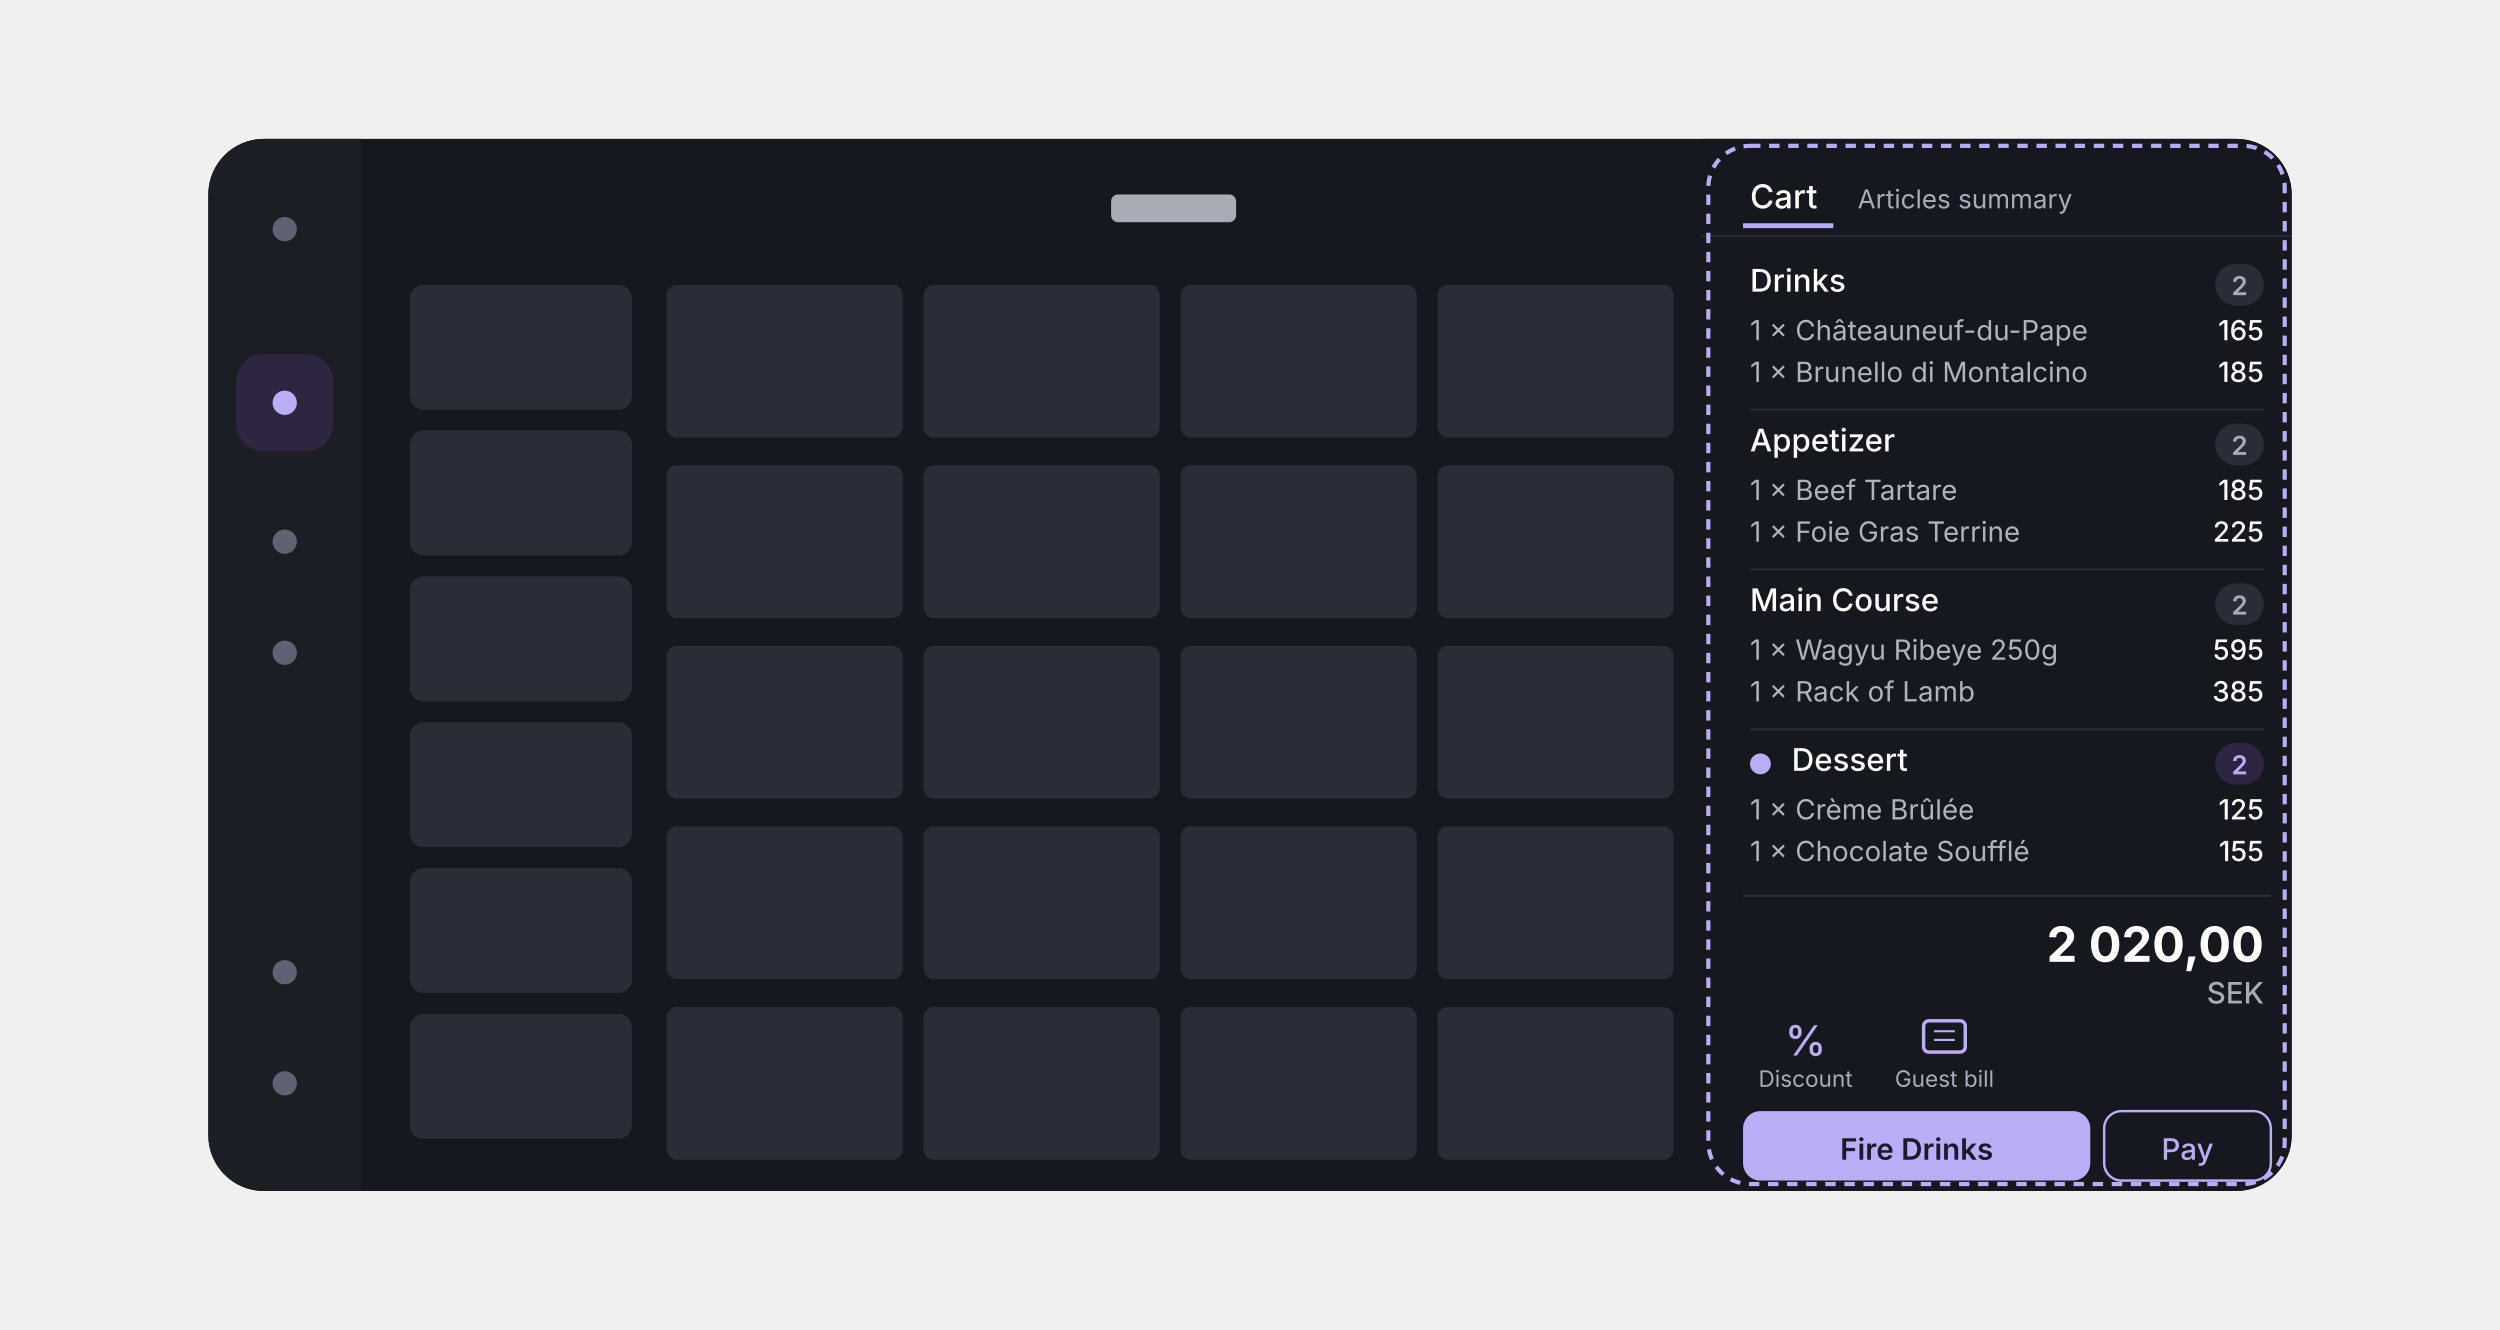
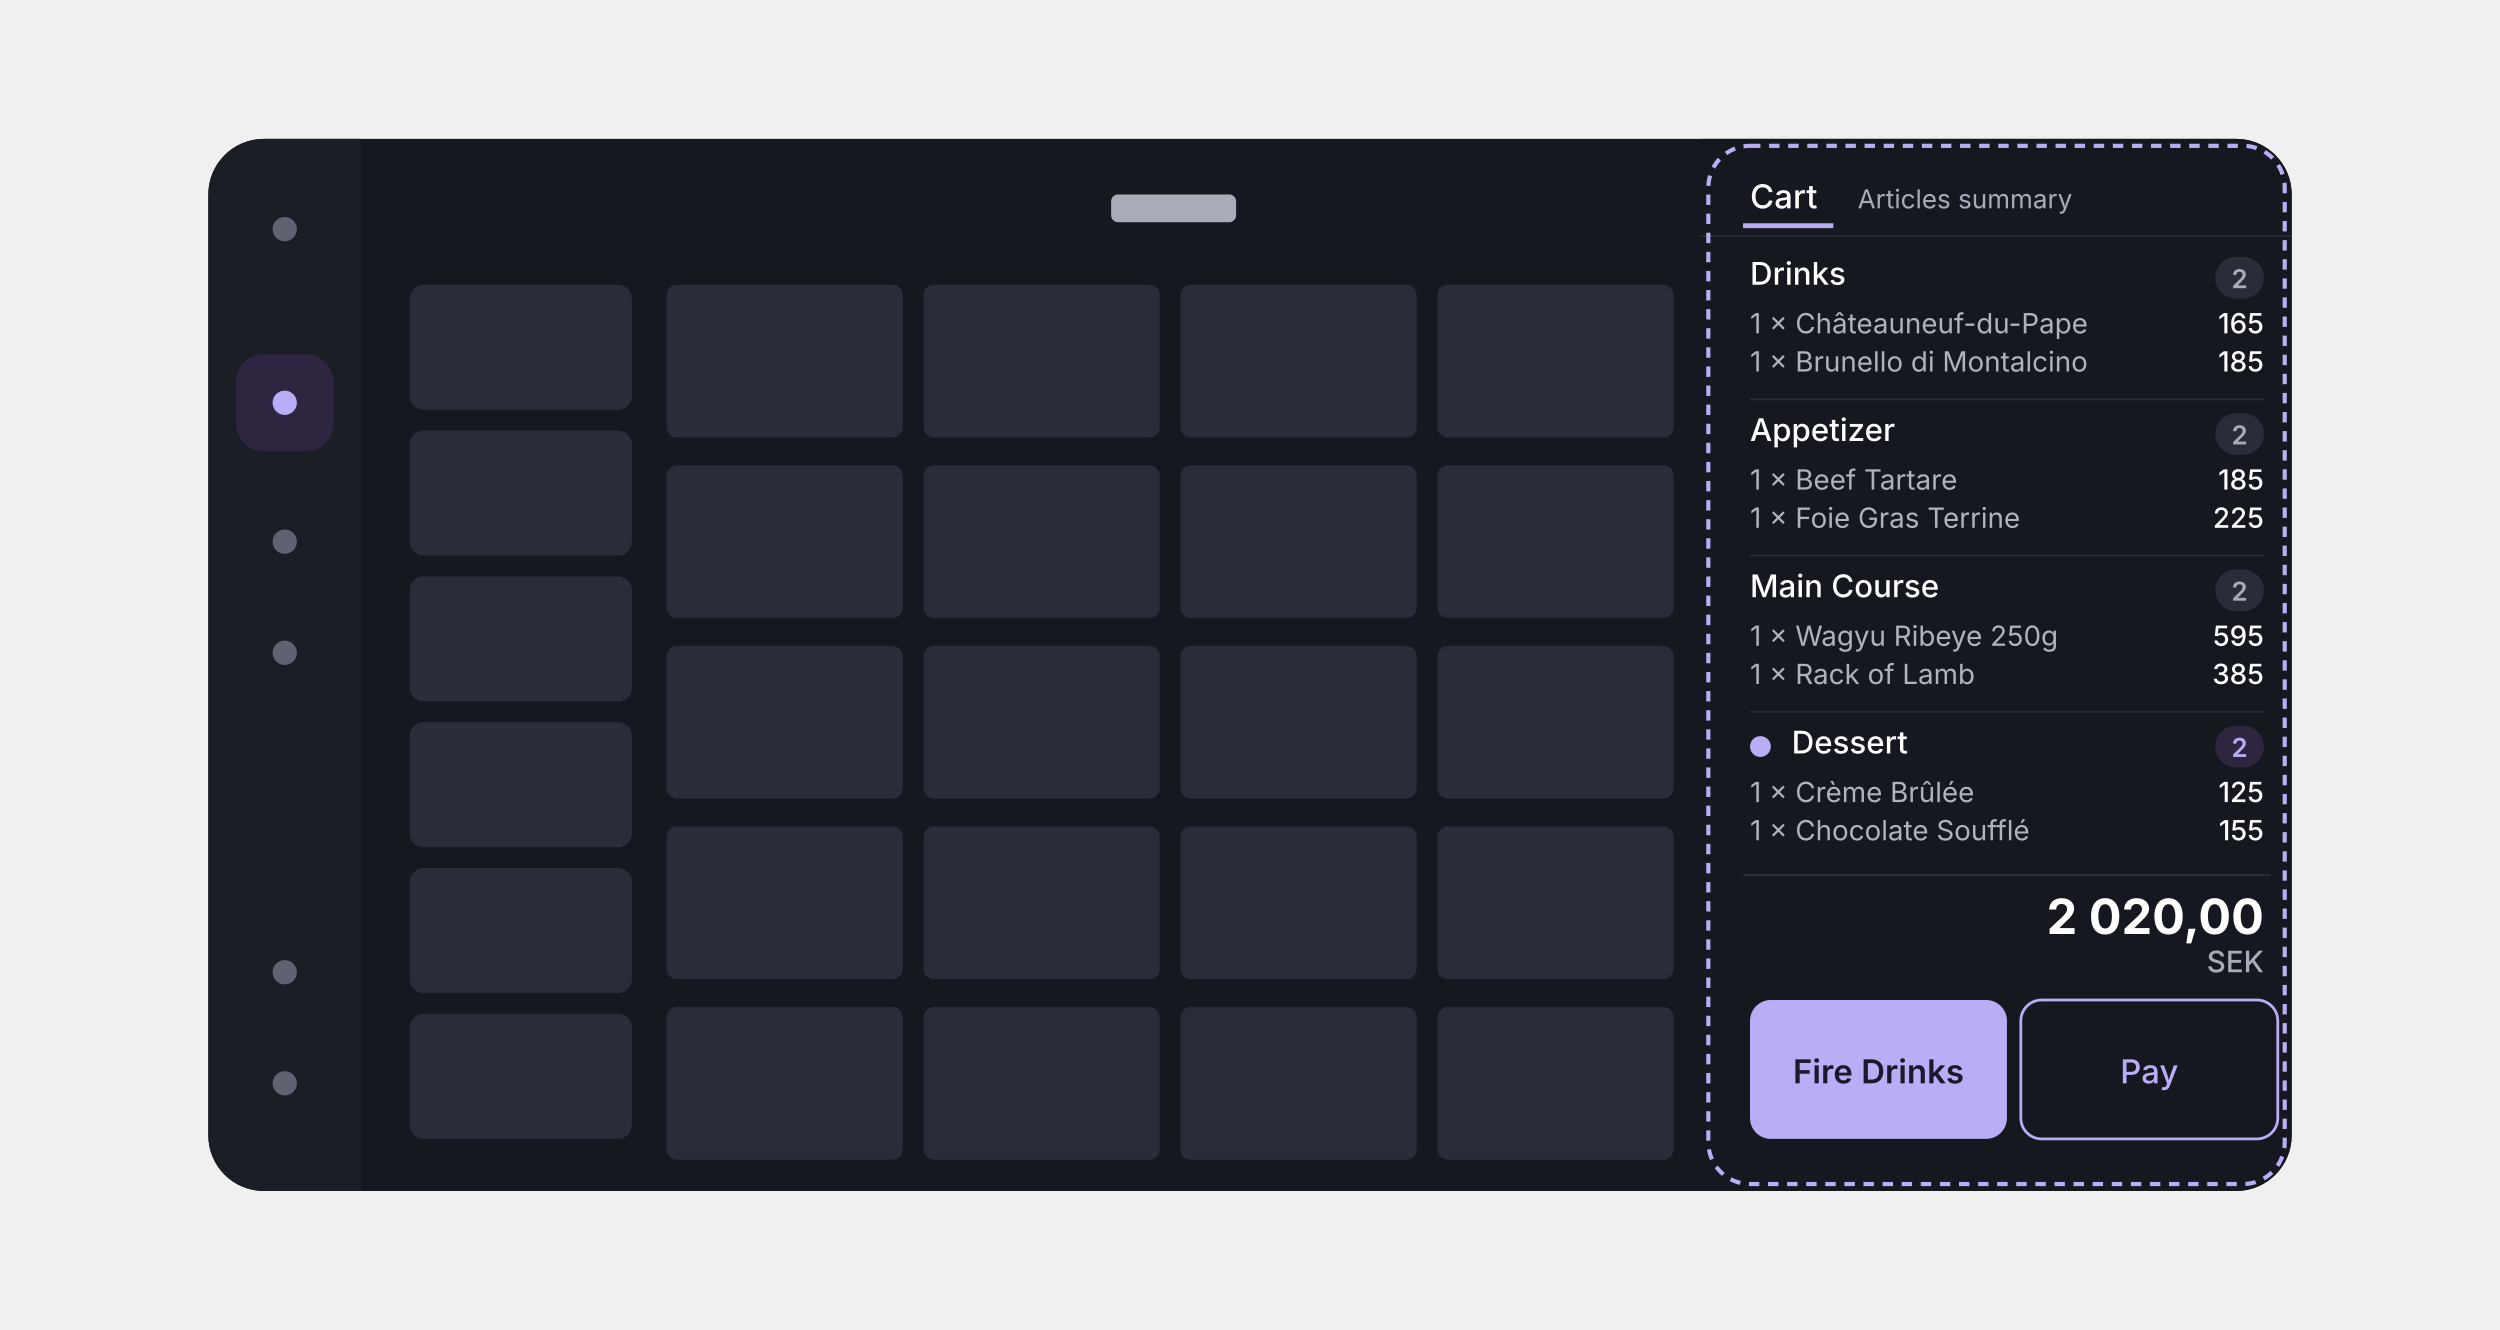
<svg xmlns="http://www.w3.org/2000/svg" width="1440" height="766" viewBox="0 0 720 383" role="img" aria-label="Serving priorities cart preview, dark theme">
  <defs>
    <clipPath id="screen-clip-pr-dark">
      <rect x="60" y="40" width="600" height="303" rx="16" />
    </clipPath>
    <style>
      .cart-text { font-family: -apple-system, BlinkMacSystemFont, 'Segoe UI', system-ui, sans-serif; }
    </style>
  </defs>
  <rect x="60" y="40" width="600" height="303" rx="16" fill="#16181F" />
  <g clip-path="url(#screen-clip-pr-dark)">
    <rect x="60" y="40" width="44" height="303" fill="#1C1E26" />
    <circle cx="82" cy="66" r="3.5" fill="#5F6270" />
    <rect x="68" y="102" width="28" height="28" rx="8" fill="#2E2640" />
    <circle cx="82" cy="116" r="3.5" fill="#B9AEF5" />
    <circle cx="82" cy="156" r="3.5" fill="#5F6270" />
    <circle cx="82" cy="188" r="3.5" fill="#5F6270" />
    <circle cx="82" cy="280" r="3.5" fill="#5F6270" />
    <circle cx="82" cy="312" r="3.5" fill="#5F6270" />
    <rect x="320" y="56" width="36" height="8" rx="2" fill="#A8ACB8" />
    <rect x="118" y="82" width="64" height="36" rx="4" fill="#2A2D38" />
    <rect x="118" y="124" width="64" height="36" rx="4" fill="#2A2D38" />
    <rect x="118" y="166" width="64" height="36" rx="4" fill="#2A2D38" />
    <rect x="118" y="208" width="64" height="36" rx="4" fill="#2A2D38" />
    <rect x="118" y="250" width="64" height="36" rx="4" fill="#2A2D38" />
    <rect x="118" y="292" width="64" height="36" rx="4" fill="#2A2D38" />
    <g fill="#2A2D38">
      <rect x="192" y="82" width="68" height="44" rx="3" />
      <rect x="266" y="82" width="68" height="44" rx="3" />
      <rect x="340" y="82" width="68" height="44" rx="3" />
      <rect x="414" y="82" width="68" height="44" rx="3" />
      <rect x="192" y="134" width="68" height="44" rx="3" />
      <rect x="266" y="134" width="68" height="44" rx="3" />
      <rect x="340" y="134" width="68" height="44" rx="3" />
      <rect x="414" y="134" width="68" height="44" rx="3" />
      <rect x="192" y="186" width="68" height="44" rx="3" />
      <rect x="266" y="186" width="68" height="44" rx="3" />
      <rect x="340" y="186" width="68" height="44" rx="3" />
      <rect x="414" y="186" width="68" height="44" rx="3" />
      <rect x="192" y="238" width="68" height="44" rx="3" />
      <rect x="266" y="238" width="68" height="44" rx="3" />
      <rect x="340" y="238" width="68" height="44" rx="3" />
      <rect x="414" y="238" width="68" height="44" rx="3" />
      <rect x="192" y="290" width="68" height="44" rx="3" />
      <rect x="266" y="290" width="68" height="44" rx="3" />
      <rect x="340" y="290" width="68" height="44" rx="3" />
      <rect x="414" y="290" width="68" height="44" rx="3" />
    </g>
    <rect x="490" y="40" width="170" height="303" fill="#16181F" />
    <text class="cart-text" x="504" y="60" font-size="9.5" font-weight="500" fill="#FFFFFF">Cart</text>
    <text class="cart-text" x="535" y="60" font-size="7.5" fill="#A8ACB8">Articles summary</text>
    <line x1="502" y1="65" x2="528" y2="65" stroke="#B9AEF5" stroke-width="1.4" />
    <line x1="490" y1="68" x2="660" y2="68" stroke="#2A2D38" stroke-width="0.5" />
-     <text class="cart-text" x="504" y="84" font-size="9" font-weight="500" fill="#FFFFFF">Drinks</text>
-     <rect x="638" y="76" width="14" height="12" rx="6" fill="#2A2D38" />
-     <text class="cart-text" x="645" y="85" font-size="7.5" font-weight="600" fill="#A8ACB8" text-anchor="middle">2</text>
-     <text class="cart-text" x="504" y="98" font-size="8" fill="#B0B3BD">1 × Châteauneuf-du-Pape</text>
-     <text class="cart-text" x="652" y="98" font-size="8" font-weight="500" fill="#FFFFFF" text-anchor="end">165</text>
-     <text class="cart-text" x="504" y="110" font-size="8" fill="#B0B3BD">1 × Brunello di Montalcino</text>
-     <text class="cart-text" x="652" y="110" font-size="8" font-weight="500" fill="#FFFFFF" text-anchor="end">185</text>
-     <line x1="504" y1="118" x2="652" y2="118" stroke="#2A2D38" stroke-width="0.5" />
-     <text class="cart-text" x="504" y="130" font-size="9" font-weight="500" fill="#FFFFFF">Appetizer</text>
-     <rect x="638" y="122" width="14" height="12" rx="6" fill="#2A2D38" />
-     <text class="cart-text" x="645" y="131" font-size="7.5" font-weight="600" fill="#A8ACB8" text-anchor="middle">2</text>
-     <text class="cart-text" x="504" y="144" font-size="8" fill="#B0B3BD">1 × Beef Tartare</text>
-     <text class="cart-text" x="652" y="144" font-size="8" font-weight="500" fill="#FFFFFF" text-anchor="end">185</text>
-     <text class="cart-text" x="504" y="156" font-size="8" fill="#B0B3BD">1 × Foie Gras Terrine</text>
-     <text class="cart-text" x="652" y="156" font-size="8" font-weight="500" fill="#FFFFFF" text-anchor="end">225</text>
-     <line x1="504" y1="164" x2="652" y2="164" stroke="#2A2D38" stroke-width="0.5" />
-     <text class="cart-text" x="504" y="176" font-size="9" font-weight="500" fill="#FFFFFF">Main Course</text>
-     <rect x="638" y="168" width="14" height="12" rx="6" fill="#2A2D38" />
-     <text class="cart-text" x="645" y="177" font-size="7.5" font-weight="600" fill="#A8ACB8" text-anchor="middle">2</text>
-     <text class="cart-text" x="504" y="190" font-size="8" fill="#B0B3BD">1 × Wagyu Ribeye 250g</text>
-     <text class="cart-text" x="652" y="190" font-size="8" font-weight="500" fill="#FFFFFF" text-anchor="end">595</text>
-     <text class="cart-text" x="504" y="202" font-size="8" fill="#B0B3BD">1 × Rack of Lamb</text>
-     <text class="cart-text" x="652" y="202" font-size="8" font-weight="500" fill="#FFFFFF" text-anchor="end">385</text>
-     <line x1="504" y1="210" x2="652" y2="210" stroke="#2A2D38" stroke-width="0.5" />
-     <circle cx="507" cy="220" r="3" fill="#B9AEF5" />
-     <text class="cart-text" x="516" y="222" font-size="9" font-weight="500" fill="#FFFFFF">Dessert</text>
-     <rect x="638" y="214" width="14" height="12" rx="6" fill="#2E2640" />
-     <text class="cart-text" x="645" y="223" font-size="7.5" font-weight="600" fill="#B9AEF5" text-anchor="middle">2</text>
-     <text class="cart-text" x="504" y="236" font-size="8" fill="#B0B3BD">1 × Crème Brûlée</text>
-     <text class="cart-text" x="652" y="236" font-size="8" font-weight="500" fill="#FFFFFF" text-anchor="end">125</text>
-     <text class="cart-text" x="504" y="248" font-size="8" fill="#B0B3BD">1 × Chocolate Soufflé</text>
-     <text class="cart-text" x="652" y="248" font-size="8" font-weight="500" fill="#FFFFFF" text-anchor="end">155</text>
-     <line x1="502" y1="258" x2="654" y2="258" stroke="#2A2D38" stroke-width="0.6" />
-     <text class="cart-text" x="652" y="277" font-size="14" font-weight="700" fill="#FFFFFF" text-anchor="end">2 020,00</text>
-     <text class="cart-text" x="652" y="289" font-size="8.5" font-weight="500" fill="#A8ACB8" text-anchor="end">SEK</text>
-     <text class="cart-text" x="520" y="304" font-size="12" font-weight="500" fill="#B9AEF5" text-anchor="middle">%</text>
-     <text class="cart-text" x="520" y="313" font-size="6.5" fill="#A8ACB8" text-anchor="middle">Discount</text>
-     <rect x="554" y="294" width="12" height="9" rx="1.5" fill="none" stroke="#B9AEF5" stroke-width="1" />
-     <line x1="557" y1="297" x2="563" y2="297" stroke="#B9AEF5" stroke-width="0.6" />
-     <line x1="557" y1="299.5" x2="563" y2="299.5" stroke="#B9AEF5" stroke-width="0.6" />
-     <text class="cart-text" x="560" y="313" font-size="6.5" fill="#A8ACB8" text-anchor="middle">Guest bill</text>
-     <rect x="502" y="320" width="100" height="20" rx="5" fill="#B9AEF5" />
-     <text class="cart-text" x="552" y="334" font-size="8.5" font-weight="600" fill="#1A1A2E" text-anchor="middle">Fire Drinks</text>
-     <rect x="606" y="320" width="48" height="20" rx="5" fill="#16181F" stroke="#B9AEF5" stroke-width="0.7" />
-     <text class="cart-text" x="630" y="334" font-size="8.5" font-weight="500" fill="#B9AEF5" text-anchor="middle">Pay</text>
+     <text class="cart-text" x="504" y="82" font-size="9" font-weight="500" fill="#FFFFFF">Drinks</text>
+     <rect x="638" y="74" width="14" height="12" rx="6" fill="#2A2D38" />
+     <text class="cart-text" x="645" y="83" font-size="7.5" font-weight="600" fill="#A8ACB8" text-anchor="middle">2</text>
+     <text class="cart-text" x="504" y="96" font-size="8" fill="#B0B3BD">1 × Châteauneuf-du-Pape</text>
+     <text class="cart-text" x="652" y="96" font-size="8" font-weight="500" fill="#FFFFFF" text-anchor="end">165</text>
+     <text class="cart-text" x="504" y="107" font-size="8" fill="#B0B3BD">1 × Brunello di Montalcino</text>
+     <text class="cart-text" x="652" y="107" font-size="8" font-weight="500" fill="#FFFFFF" text-anchor="end">185</text>
+     <line x1="504" y1="115" x2="652" y2="115" stroke="#2A2D38" stroke-width="0.5" />
+     <text class="cart-text" x="504" y="127" font-size="9" font-weight="500" fill="#FFFFFF">Appetizer</text>
+     <rect x="638" y="119" width="14" height="12" rx="6" fill="#2A2D38" />
+     <text class="cart-text" x="645" y="128" font-size="7.5" font-weight="600" fill="#A8ACB8" text-anchor="middle">2</text>
+     <text class="cart-text" x="504" y="141" font-size="8" fill="#B0B3BD">1 × Beef Tartare</text>
+     <text class="cart-text" x="652" y="141" font-size="8" font-weight="500" fill="#FFFFFF" text-anchor="end">185</text>
+     <text class="cart-text" x="504" y="152" font-size="8" fill="#B0B3BD">1 × Foie Gras Terrine</text>
+     <text class="cart-text" x="652" y="152" font-size="8" font-weight="500" fill="#FFFFFF" text-anchor="end">225</text>
+     <line x1="504" y1="160" x2="652" y2="160" stroke="#2A2D38" stroke-width="0.5" />
+     <text class="cart-text" x="504" y="172" font-size="9" font-weight="500" fill="#FFFFFF">Main Course</text>
+     <rect x="638" y="164" width="14" height="12" rx="6" fill="#2A2D38" />
+     <text class="cart-text" x="645" y="173" font-size="7.5" font-weight="600" fill="#A8ACB8" text-anchor="middle">2</text>
+     <text class="cart-text" x="504" y="186" font-size="8" fill="#B0B3BD">1 × Wagyu Ribeye 250g</text>
+     <text class="cart-text" x="652" y="186" font-size="8" font-weight="500" fill="#FFFFFF" text-anchor="end">595</text>
+     <text class="cart-text" x="504" y="197" font-size="8" fill="#B0B3BD">1 × Rack of Lamb</text>
+     <text class="cart-text" x="652" y="197" font-size="8" font-weight="500" fill="#FFFFFF" text-anchor="end">385</text>
+     <line x1="504" y1="205" x2="652" y2="205" stroke="#2A2D38" stroke-width="0.5" />
+     <circle cx="507" cy="215" r="3" fill="#B9AEF5" />
+     <text class="cart-text" x="516" y="217" font-size="9" font-weight="500" fill="#FFFFFF">Dessert</text>
+     <rect x="638" y="209" width="14" height="12" rx="6" fill="#2E2640" />
+     <text class="cart-text" x="645" y="218" font-size="7.5" font-weight="600" fill="#B9AEF5" text-anchor="middle">2</text>
+     <text class="cart-text" x="504" y="231" font-size="8" fill="#B0B3BD">1 × Crème Brûlée</text>
+     <text class="cart-text" x="652" y="231" font-size="8" font-weight="500" fill="#FFFFFF" text-anchor="end">125</text>
+     <text class="cart-text" x="504" y="242" font-size="8" fill="#B0B3BD">1 × Chocolate Soufflé</text>
+     <text class="cart-text" x="652" y="242" font-size="8" font-weight="500" fill="#FFFFFF" text-anchor="end">155</text>
+     <line x1="502" y1="252" x2="654" y2="252" stroke="#2A2D38" stroke-width="0.6" />
+     <text class="cart-text" x="652" y="269" font-size="14" font-weight="700" fill="#FFFFFF" text-anchor="end">2 020,00</text>
+     <text class="cart-text" x="652" y="280" font-size="8.5" font-weight="500" fill="#A8ACB8" text-anchor="end">SEK</text>
+     <rect x="504" y="288" width="74" height="40" rx="6" fill="#B9AEF5" />
+     <text class="cart-text" x="541" y="312" font-size="9.5" font-weight="600" fill="#1A1A2E" text-anchor="middle">Fire Drinks</text>
+     <rect x="582" y="288" width="74" height="40" rx="6" fill="#16181F" stroke="#B9AEF5" stroke-width="0.8" />
+     <text class="cart-text" x="619" y="312" font-size="9.5" font-weight="500" fill="#B9AEF5" text-anchor="middle">Pay</text>
  </g>
  <rect x="492" y="42" width="166" height="299" rx="12" fill="none" stroke="#B9AEF5" stroke-width="1.2" stroke-dasharray="3 2.5" />
</svg>
